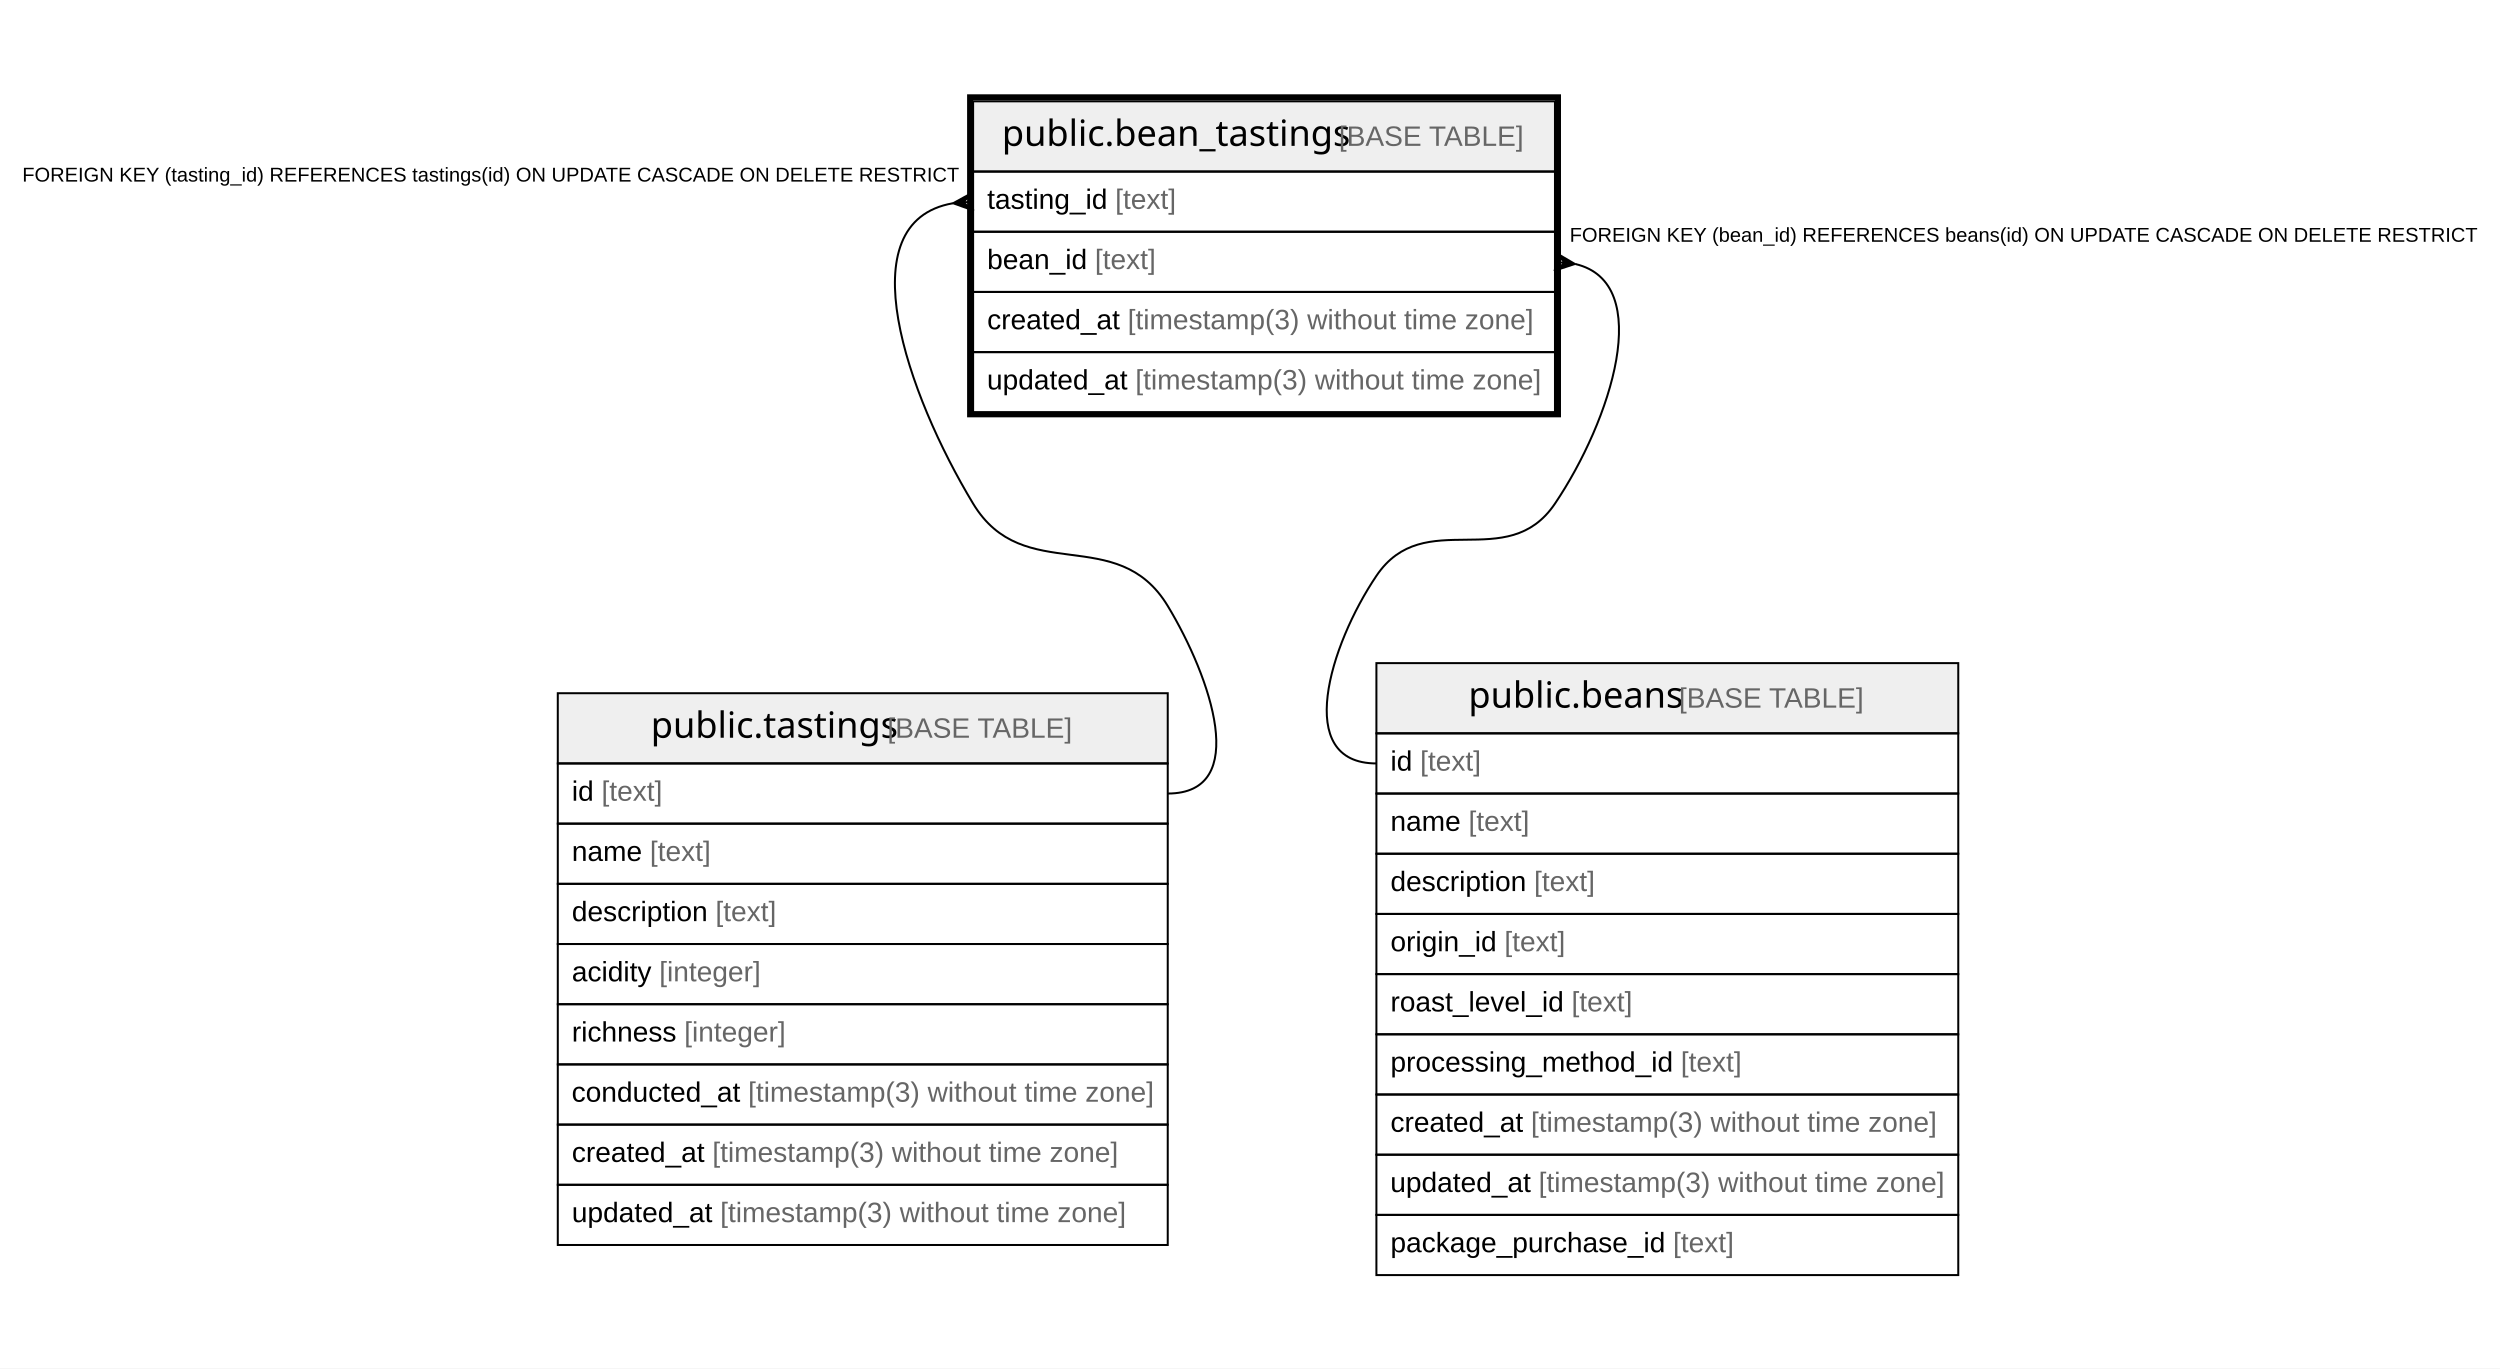
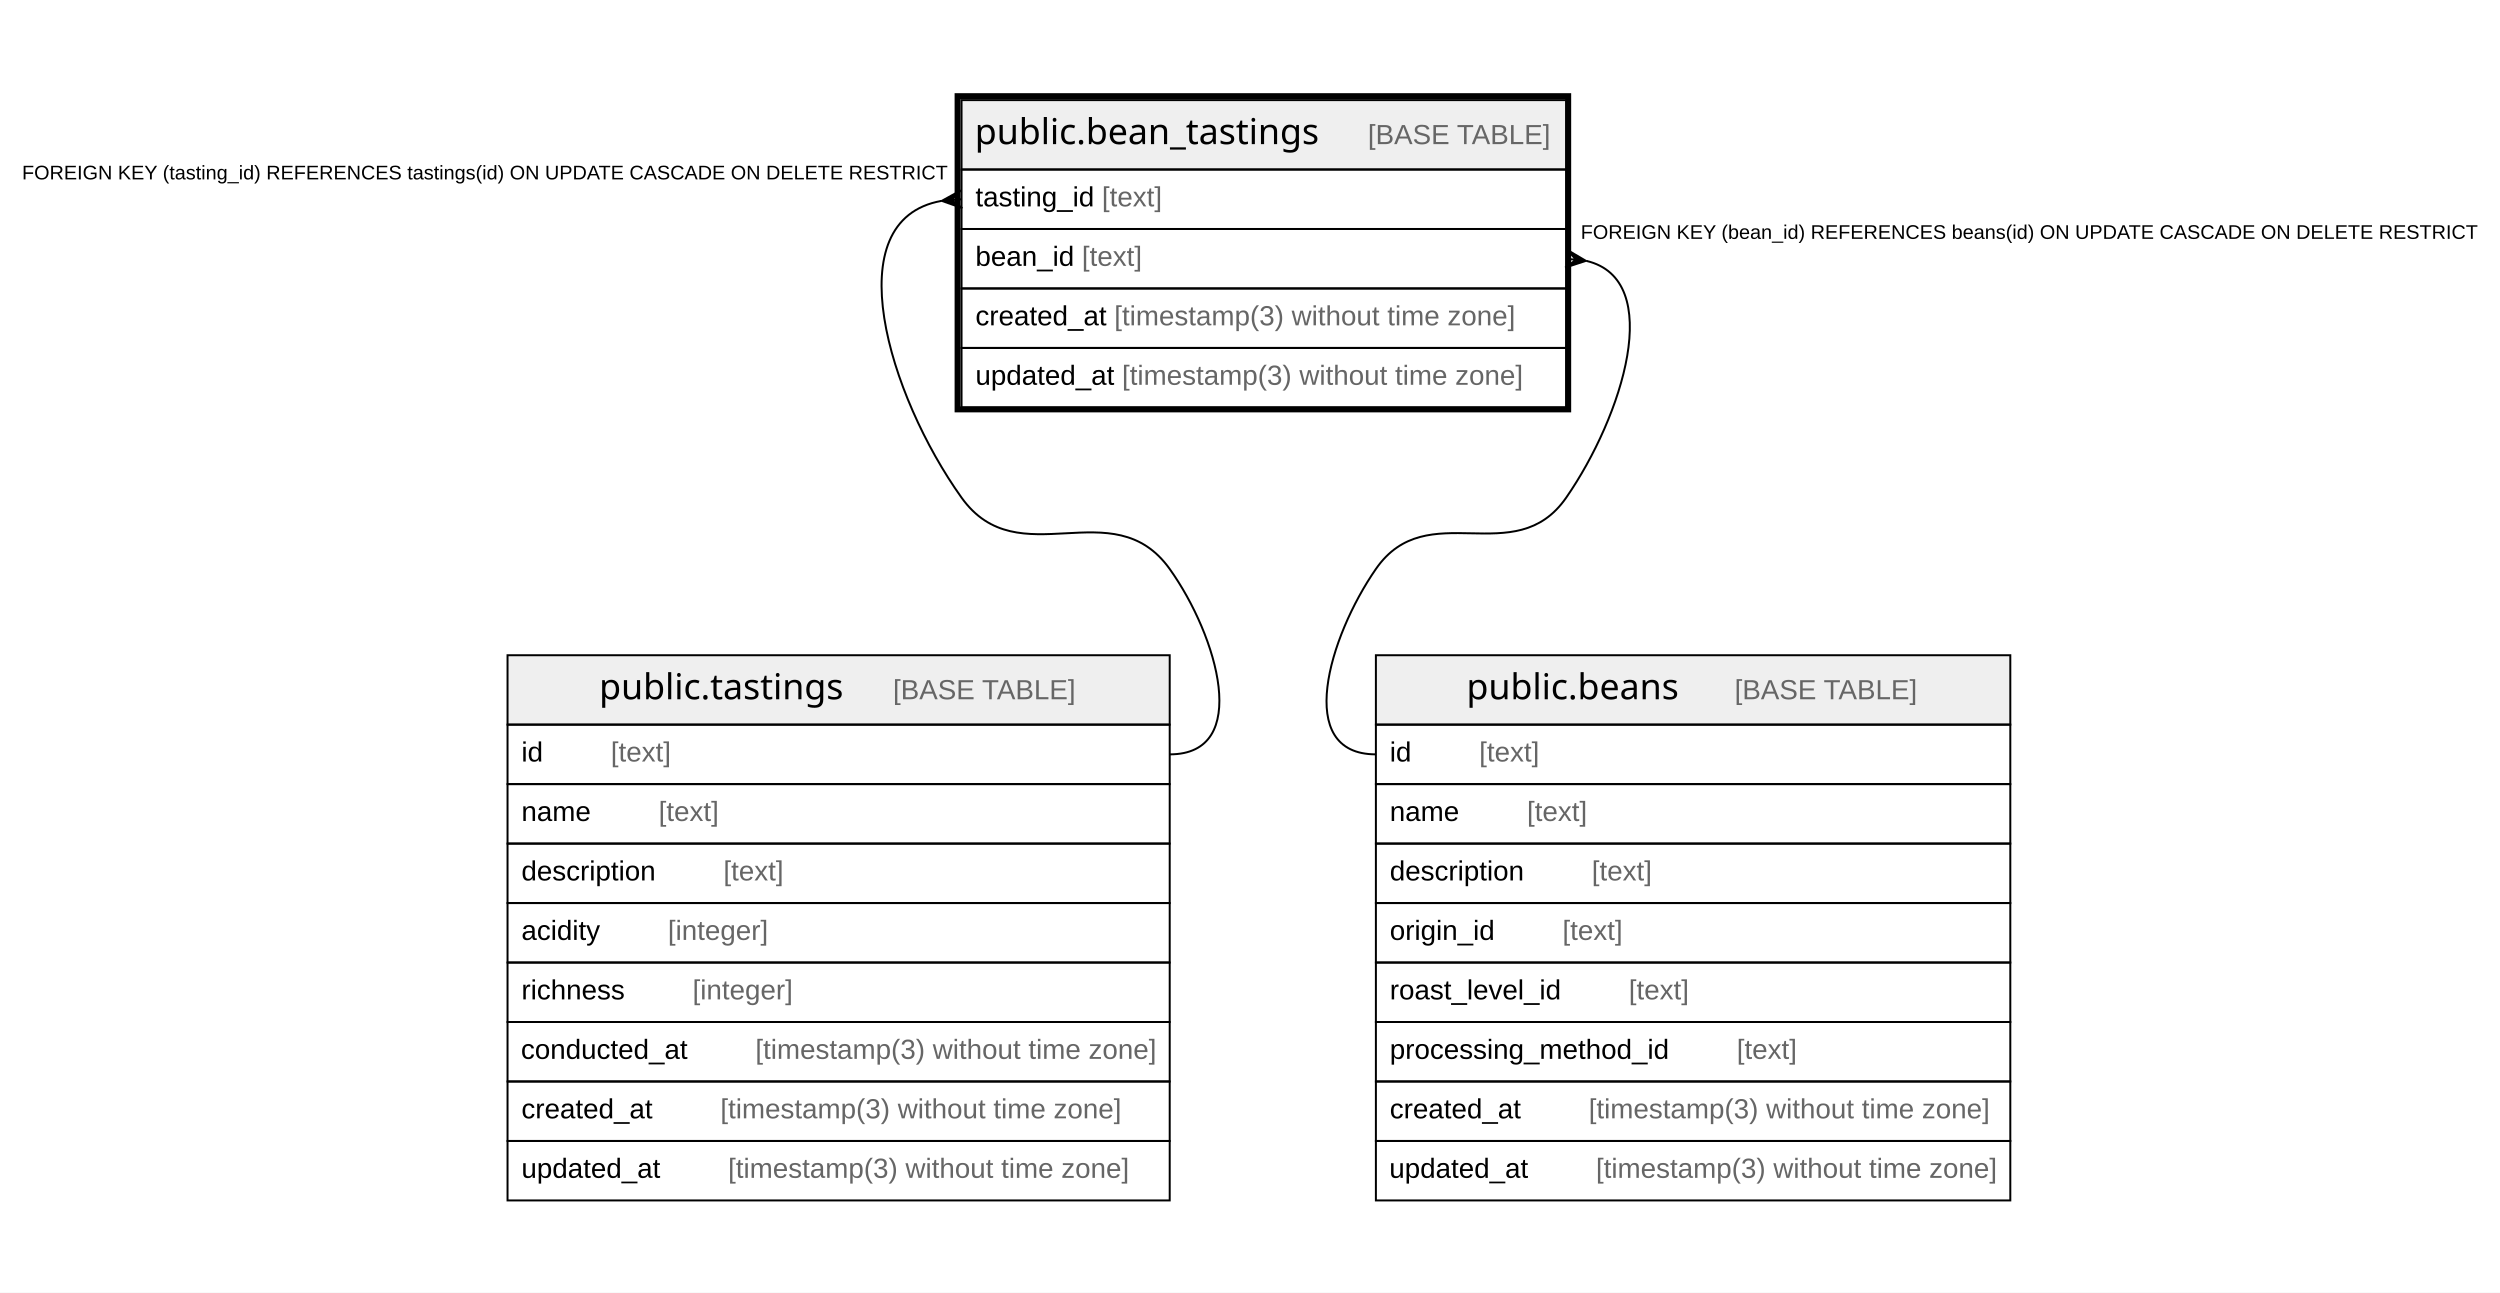
- <svg xmlns="http://www.w3.org/2000/svg" width="1246pt" height="682pt" viewBox="0.00 0.00 1246.00 682.00">
-   <g id="graph0" class="graph" transform="scale(1 1) rotate(0) translate(4 678)">
-     <polygon fill="#ffffff" stroke="transparent" points="-4,4 -4,-678 1242,-678 1242,4 -4,4" />
+ <svg xmlns="http://www.w3.org/2000/svg" width="1261pt" height="652pt" viewBox="0.00 0.00 1261.00 652.00">
+   <g id="graph0" class="graph" transform="scale(1 1) rotate(0) translate(4 648)">
+     <polygon fill="#ffffff" stroke="transparent" points="-4,4 -4,-648 1257,-648 1257,4 -4,4" />
    <g id="node1" class="node">
-       <polygon fill="#efefef" stroke="transparent" points="481,-592.5 481,-627.5 771,-627.5 771,-592.5 481,-592.5" />
-       <polygon fill="none" stroke="#000000" points="481,-592.5 481,-627.5 771,-627.5 771,-592.5 481,-592.5" />
-       <text text-anchor="start" x="495.344" y="-605.3" font-family="Arial Bold" font-size="18.00" fill="#000000">public.bean_tastings</text>
-       <text text-anchor="start" x="659.402" y="-605.3" font-family="Arial" font-size="14.00" fill="#000000"> </text>
-       <text text-anchor="start" x="663.292" y="-605.3" font-family="Arial" font-size="14.00" fill="#666666">[BASE TABLE]</text>
-       <polygon fill="none" stroke="#000000" points="481,-562.5 481,-592.5 771,-592.5 771,-562.5 481,-562.5" />
-       <text text-anchor="start" x="488" y="-573.9" font-family="Arial" font-size="14.00" fill="#000000">tasting_id </text>
-       <text text-anchor="start" x="551.798" y="-573.9" font-family="Arial" font-size="14.00" fill="#666666">[text]</text>
-       <polygon fill="none" stroke="#000000" points="481,-532.5 481,-562.5 771,-562.5 771,-532.5 481,-532.5" />
-       <text text-anchor="start" x="488" y="-543.9" font-family="Arial" font-size="14.00" fill="#000000">bean_id </text>
-       <text text-anchor="start" x="541.693" y="-543.9" font-family="Arial" font-size="14.00" fill="#666666">[text]</text>
-       <polygon fill="none" stroke="#000000" points="481,-502.5 481,-532.5 771,-532.5 771,-502.5 481,-502.5" />
-       <text text-anchor="start" x="488" y="-513.9" font-family="Arial" font-size="14.00" fill="#000000">created_at </text>
-       <text text-anchor="start" x="558.028" y="-513.9" font-family="Arial" font-size="14.00" fill="#666666">[timestamp(3) without time zone]</text>
-       <polygon fill="none" stroke="#000000" points="481,-472.5 481,-502.5 771,-502.5 771,-472.5 481,-472.5" />
-       <text text-anchor="start" x="487.912" y="-483.9" font-family="Arial" font-size="14.00" fill="#000000">updated_at </text>
-       <text text-anchor="start" x="561.844" y="-483.9" font-family="Arial" font-size="14.00" fill="#666666">[timestamp(3) without time zone]</text>
-       <polygon fill="none" stroke="#000000" stroke-width="3" points="479.5,-471.5 479.5,-629.5 772.5,-629.5 772.5,-471.5 479.5,-471.5" />
+       <polygon fill="#efefef" stroke="transparent" points="481,-562.5 481,-597.5 786,-597.5 786,-562.5 481,-562.5" />
+       <polygon fill="none" stroke="#000000" points="481,-562.5 481,-597.5 786,-597.5 786,-562.5 481,-562.5" />
+       <text text-anchor="start" x="487.687" y="-575.3" font-family="Arial Bold" font-size="18.00" fill="#000000">public.bean_tastings</text>
+       <text text-anchor="start" x="651.745" y="-575.3" font-family="Arial" font-size="14.00" fill="#000000">    </text>
+       <text text-anchor="start" x="685.949" y="-575.3" font-family="Arial" font-size="14.00" fill="#666666">[BASE TABLE]</text>
+       <polygon fill="none" stroke="#000000" points="481,-532.5 481,-562.5 786,-562.5 786,-532.5 481,-532.5" />
+       <text text-anchor="start" x="488" y="-543.9" font-family="Arial" font-size="14.00" fill="#000000">tasting_id </text>
+       <text text-anchor="start" x="551.798" y="-543.9" font-family="Arial" font-size="14.00" fill="#666666">[text]</text>
+       <polygon fill="none" stroke="#000000" points="481,-502.5 481,-532.5 786,-532.5 786,-502.5 481,-502.5" />
+       <text text-anchor="start" x="488" y="-513.9" font-family="Arial" font-size="14.00" fill="#000000">bean_id </text>
+       <text text-anchor="start" x="541.693" y="-513.9" font-family="Arial" font-size="14.00" fill="#666666">[text]</text>
+       <polygon fill="none" stroke="#000000" points="481,-472.5 481,-502.5 786,-502.5 786,-472.5 481,-472.5" />
+       <text text-anchor="start" x="488" y="-483.9" font-family="Arial" font-size="14.00" fill="#000000">created_at </text>
+       <text text-anchor="start" x="558.028" y="-483.9" font-family="Arial" font-size="14.00" fill="#666666">[timestamp(3) without time zone]</text>
+       <polygon fill="none" stroke="#000000" points="481,-442.5 481,-472.5 786,-472.5 786,-442.5 481,-442.5" />
+       <text text-anchor="start" x="488" y="-453.9" font-family="Arial" font-size="14.00" fill="#000000">updated_at </text>
+       <text text-anchor="start" x="561.933" y="-453.9" font-family="Arial" font-size="14.00" fill="#666666">[timestamp(3) without time zone]</text>
+       <polygon fill="none" stroke="#000000" stroke-width="3" points="479,-441.5 479,-599.5 787,-599.5 787,-441.5 479,-441.5" />
    </g>
    <g id="node2" class="node">
-       <polygon fill="#efefef" stroke="transparent" points="274,-297.5 274,-332.5 578,-332.5 578,-297.5 274,-297.5" />
-       <polygon fill="none" stroke="#000000" points="274,-297.5 274,-332.5 578,-332.5 578,-297.5 274,-297.5" />
-       <text text-anchor="start" x="320.36" y="-310.3" font-family="Arial Bold" font-size="18.00" fill="#000000">public.tastings</text>
-       <text text-anchor="start" x="434.386" y="-310.3" font-family="Arial" font-size="14.00" fill="#000000"> </text>
-       <text text-anchor="start" x="438.277" y="-310.3" font-family="Arial" font-size="14.00" fill="#666666">[BASE TABLE]</text>
-       <polygon fill="none" stroke="#000000" points="274,-267.5 274,-297.5 578,-297.5 578,-267.5 274,-267.5" />
-       <text text-anchor="start" x="281" y="-278.9" font-family="Arial" font-size="14.00" fill="#000000">id </text>
-       <text text-anchor="start" x="295.78" y="-278.9" font-family="Arial" font-size="14.00" fill="#666666">[text]</text>
-       <polygon fill="none" stroke="#000000" points="274,-237.5 274,-267.5 578,-267.5 578,-237.5 274,-237.5" />
-       <text text-anchor="start" x="281" y="-248.9" font-family="Arial" font-size="14.00" fill="#000000">name </text>
-       <text text-anchor="start" x="319.899" y="-248.9" font-family="Arial" font-size="14.00" fill="#666666">[text]</text>
-       <polygon fill="none" stroke="#000000" points="274,-207.5 274,-237.5 578,-237.5 578,-207.5 274,-207.5" />
-       <text text-anchor="start" x="281" y="-218.9" font-family="Arial" font-size="14.00" fill="#000000">description </text>
-       <text text-anchor="start" x="352.568" y="-218.9" font-family="Arial" font-size="14.00" fill="#666666">[text]</text>
-       <polygon fill="none" stroke="#000000" points="274,-177.5 274,-207.5 578,-207.5 578,-177.5 274,-177.5" />
-       <text text-anchor="start" x="281" y="-188.9" font-family="Arial" font-size="14.00" fill="#000000">acidity </text>
-       <text text-anchor="start" x="324.56" y="-188.9" font-family="Arial" font-size="14.00" fill="#666666">[integer]</text>
-       <polygon fill="none" stroke="#000000" points="274,-147.5 274,-177.5 578,-177.5 578,-147.5 274,-147.5" />
-       <text text-anchor="start" x="281" y="-158.9" font-family="Arial" font-size="14.00" fill="#000000">richness </text>
-       <text text-anchor="start" x="337.006" y="-158.9" font-family="Arial" font-size="14.00" fill="#666666">[integer]</text>
-       <polygon fill="none" stroke="#000000" points="274,-117.5 274,-147.5 578,-147.5 578,-117.5 274,-117.5" />
-       <text text-anchor="start" x="280.912" y="-128.9" font-family="Arial" font-size="14.00" fill="#000000">conducted_at </text>
-       <text text-anchor="start" x="368.844" y="-128.9" font-family="Arial" font-size="14.00" fill="#666666">[timestamp(3) without time zone]</text>
-       <polygon fill="none" stroke="#000000" points="274,-87.5 274,-117.5 578,-117.5 578,-87.5 274,-87.5" />
-       <text text-anchor="start" x="281" y="-98.9" font-family="Arial" font-size="14.00" fill="#000000">created_at </text>
-       <text text-anchor="start" x="351.028" y="-98.9" font-family="Arial" font-size="14.00" fill="#666666">[timestamp(3) without time zone]</text>
-       <polygon fill="none" stroke="#000000" points="274,-57.5 274,-87.5 578,-87.5 578,-57.5 274,-57.5" />
-       <text text-anchor="start" x="281" y="-68.9" font-family="Arial" font-size="14.00" fill="#000000">updated_at </text>
-       <text text-anchor="start" x="354.933" y="-68.9" font-family="Arial" font-size="14.00" fill="#666666">[timestamp(3) without time zone]</text>
+       <polygon fill="#efefef" stroke="transparent" points="252,-282.5 252,-317.5 586,-317.5 586,-282.5 252,-282.5" />
+       <polygon fill="none" stroke="#000000" points="252,-282.5 252,-317.5 586,-317.5 586,-282.5 252,-282.5" />
+       <text text-anchor="start" x="298.203" y="-295.3" font-family="Arial Bold" font-size="18.00" fill="#000000">public.tastings</text>
+       <text text-anchor="start" x="412.229" y="-295.3" font-family="Arial" font-size="14.00" fill="#000000">    </text>
+       <text text-anchor="start" x="446.434" y="-295.3" font-family="Arial" font-size="14.00" fill="#666666">[BASE TABLE]</text>
+       <polygon fill="none" stroke="#000000" points="252,-252.5 252,-282.5 586,-282.5 586,-252.5 252,-252.5" />
+       <text text-anchor="start" x="259" y="-263.9" font-family="Arial" font-size="14.00" fill="#000000">id    </text>
+       <text text-anchor="start" x="304.094" y="-263.9" font-family="Arial" font-size="14.00" fill="#666666">[text]</text>
+       <polygon fill="none" stroke="#000000" points="252,-222.5 252,-252.5 586,-252.5 586,-222.5 252,-222.5" />
+       <text text-anchor="start" x="259" y="-233.9" font-family="Arial" font-size="14.00" fill="#000000">name    </text>
+       <text text-anchor="start" x="328.213" y="-233.9" font-family="Arial" font-size="14.00" fill="#666666">[text]</text>
+       <polygon fill="none" stroke="#000000" points="252,-192.5 252,-222.5 586,-222.5 586,-192.5 252,-192.5" />
+       <text text-anchor="start" x="259" y="-203.9" font-family="Arial" font-size="14.00" fill="#000000">description    </text>
+       <text text-anchor="start" x="360.882" y="-203.9" font-family="Arial" font-size="14.00" fill="#666666">[text]</text>
+       <polygon fill="none" stroke="#000000" points="252,-162.5 252,-192.5 586,-192.5 586,-162.5 252,-162.5" />
+       <text text-anchor="start" x="259" y="-173.9" font-family="Arial" font-size="14.00" fill="#000000">acidity    </text>
+       <text text-anchor="start" x="332.874" y="-173.9" font-family="Arial" font-size="14.00" fill="#666666">[integer]</text>
+       <polygon fill="none" stroke="#000000" points="252,-132.5 252,-162.5 586,-162.5 586,-132.5 252,-132.5" />
+       <text text-anchor="start" x="259" y="-143.9" font-family="Arial" font-size="14.00" fill="#000000">richness    </text>
+       <text text-anchor="start" x="345.32" y="-143.9" font-family="Arial" font-size="14.00" fill="#666666">[integer]</text>
+       <polygon fill="none" stroke="#000000" points="252,-102.5 252,-132.5 586,-132.5 586,-102.5 252,-102.5" />
+       <text text-anchor="start" x="258.755" y="-113.9" font-family="Arial" font-size="14.00" fill="#000000">conducted_at    </text>
+       <text text-anchor="start" x="377.001" y="-113.9" font-family="Arial" font-size="14.00" fill="#666666">[timestamp(3) without time zone]</text>
+       <polygon fill="none" stroke="#000000" points="252,-72.5 252,-102.5 586,-102.5 586,-72.5 252,-72.5" />
+       <text text-anchor="start" x="259" y="-83.9" font-family="Arial" font-size="14.00" fill="#000000">created_at    </text>
+       <text text-anchor="start" x="359.342" y="-83.9" font-family="Arial" font-size="14.00" fill="#666666">[timestamp(3) without time zone]</text>
+       <polygon fill="none" stroke="#000000" points="252,-42.5 252,-72.5 586,-72.5 586,-42.5 252,-42.5" />
+       <text text-anchor="start" x="259" y="-53.9" font-family="Arial" font-size="14.00" fill="#000000">updated_at    </text>
+       <text text-anchor="start" x="363.247" y="-53.9" font-family="Arial" font-size="14.00" fill="#666666">[timestamp(3) without time zone]</text>
    </g>
    <g id="edge1" class="edge">
-       <path fill="none" stroke="#000000" d="M470.9,-576.684C417.651,-567.409 448.308,-481.124 481,-427 506.183,-385.308 552.817,-417.692 578,-376 599.485,-340.43 619.556,-282.5 578,-282.5" />
-       <polygon fill="#000000" stroke="#000000" points="471.032,-576.695 480.638,-581.985 476.016,-577.098 481,-577.5 481,-577.5 481,-577.5 476.016,-577.098 481.362,-573.015 471.032,-576.695 471.032,-576.695" />
-       <text text-anchor="start" x="7.106" y="-587.5" font-family="Arial" font-size="10.00" fill="#000000">FOREIGN KEY (tasting_id) REFERENCES tastings(id) ON UPDATE CASCADE ON DELETE RESTRICT</text>
+       <path fill="none" stroke="#000000" d="M470.864,-546.661C417.207,-537.117 444.248,-448.453 481,-397 509.674,-356.856 557.326,-401.144 586,-361 610.154,-327.185 627.556,-267.5 586,-267.5" />
+       <polygon fill="#000000" stroke="#000000" points="471.034,-546.675 480.629,-551.985 476.017,-547.087 481,-547.5 481,-547.5 481,-547.5 476.017,-547.087 481.371,-543.015 471.034,-546.675 471.034,-546.675" />
+       <text text-anchor="start" x="7.106" y="-557.5" font-family="Arial" font-size="10.00" fill="#000000">FOREIGN KEY (tasting_id) REFERENCES tastings(id) ON UPDATE CASCADE ON DELETE RESTRICT</text>
    </g>
    <g id="node3" class="node">
-       <polygon fill="#efefef" stroke="transparent" points="682,-312.5 682,-347.5 972,-347.5 972,-312.5 682,-312.5" />
-       <polygon fill="none" stroke="#000000" points="682,-312.5 682,-347.5 972,-347.5 972,-312.5 682,-312.5" />
-       <text text-anchor="start" x="727.856" y="-325.3" font-family="Arial Bold" font-size="18.00" fill="#000000">public.beans</text>
-       <text text-anchor="start" x="828.89" y="-325.3" font-family="Arial" font-size="14.00" fill="#000000"> </text>
-       <text text-anchor="start" x="832.781" y="-325.3" font-family="Arial" font-size="14.00" fill="#666666">[BASE TABLE]</text>
-       <polygon fill="none" stroke="#000000" points="682,-282.5 682,-312.5 972,-312.5 972,-282.5 682,-282.5" />
-       <text text-anchor="start" x="689" y="-293.9" font-family="Arial" font-size="14.00" fill="#000000">id </text>
-       <text text-anchor="start" x="703.78" y="-293.9" font-family="Arial" font-size="14.00" fill="#666666">[text]</text>
-       <polygon fill="none" stroke="#000000" points="682,-252.5 682,-282.5 972,-282.5 972,-252.5 682,-252.5" />
-       <text text-anchor="start" x="689" y="-263.9" font-family="Arial" font-size="14.00" fill="#000000">name </text>
-       <text text-anchor="start" x="727.899" y="-263.9" font-family="Arial" font-size="14.00" fill="#666666">[text]</text>
-       <polygon fill="none" stroke="#000000" points="682,-222.5 682,-252.5 972,-252.5 972,-222.5 682,-222.5" />
-       <text text-anchor="start" x="689" y="-233.9" font-family="Arial" font-size="14.00" fill="#000000">description </text>
-       <text text-anchor="start" x="760.568" y="-233.9" font-family="Arial" font-size="14.00" fill="#666666">[text]</text>
-       <polygon fill="none" stroke="#000000" points="682,-192.5 682,-222.5 972,-222.5 972,-192.5 682,-192.5" />
-       <text text-anchor="start" x="689" y="-203.9" font-family="Arial" font-size="14.00" fill="#000000">origin_id </text>
-       <text text-anchor="start" x="745.784" y="-203.9" font-family="Arial" font-size="14.00" fill="#666666">[text]</text>
-       <polygon fill="none" stroke="#000000" points="682,-162.5 682,-192.5 972,-192.5 972,-162.5 682,-162.5" />
-       <text text-anchor="start" x="689" y="-173.9" font-family="Arial" font-size="14.00" fill="#000000">roast_level_id </text>
-       <text text-anchor="start" x="779.24" y="-173.9" font-family="Arial" font-size="14.00" fill="#666666">[text]</text>
-       <polygon fill="none" stroke="#000000" points="682,-132.5 682,-162.5 972,-162.5 972,-132.5 682,-132.5" />
-       <text text-anchor="start" x="689" y="-143.9" font-family="Arial" font-size="14.00" fill="#000000">processing_method_id </text>
-       <text text-anchor="start" x="833.707" y="-143.9" font-family="Arial" font-size="14.00" fill="#666666">[text]</text>
-       <polygon fill="none" stroke="#000000" points="682,-102.5 682,-132.5 972,-132.5 972,-102.5 682,-102.5" />
-       <text text-anchor="start" x="689" y="-113.9" font-family="Arial" font-size="14.00" fill="#000000">created_at </text>
-       <text text-anchor="start" x="759.028" y="-113.9" font-family="Arial" font-size="14.00" fill="#666666">[timestamp(3) without time zone]</text>
-       <polygon fill="none" stroke="#000000" points="682,-72.5 682,-102.5 972,-102.5 972,-72.5 682,-72.5" />
-       <text text-anchor="start" x="688.912" y="-83.9" font-family="Arial" font-size="14.00" fill="#000000">updated_at </text>
-       <text text-anchor="start" x="762.844" y="-83.9" font-family="Arial" font-size="14.00" fill="#666666">[timestamp(3) without time zone]</text>
-       <polygon fill="none" stroke="#000000" points="682,-42.5 682,-72.5 972,-72.5 972,-42.5 682,-42.5" />
-       <text text-anchor="start" x="689" y="-53.9" font-family="Arial" font-size="14.00" fill="#000000">package_purchase_id </text>
-       <text text-anchor="start" x="829.832" y="-53.9" font-family="Arial" font-size="14.00" fill="#666666">[text]</text>
+       <polygon fill="#efefef" stroke="transparent" points="690,-282.5 690,-317.5 1010,-317.5 1010,-282.5 690,-282.5" />
+       <polygon fill="none" stroke="#000000" points="690,-282.5 690,-317.5 1010,-317.5 1010,-282.5 690,-282.5" />
+       <text text-anchor="start" x="735.699" y="-295.3" font-family="Arial Bold" font-size="18.00" fill="#000000">public.beans</text>
+       <text text-anchor="start" x="836.733" y="-295.3" font-family="Arial" font-size="14.00" fill="#000000">    </text>
+       <text text-anchor="start" x="870.938" y="-295.3" font-family="Arial" font-size="14.00" fill="#666666">[BASE TABLE]</text>
+       <polygon fill="none" stroke="#000000" points="690,-252.5 690,-282.5 1010,-282.5 1010,-252.5 690,-252.5" />
+       <text text-anchor="start" x="697" y="-263.9" font-family="Arial" font-size="14.00" fill="#000000">id    </text>
+       <text text-anchor="start" x="742.094" y="-263.9" font-family="Arial" font-size="14.00" fill="#666666">[text]</text>
+       <polygon fill="none" stroke="#000000" points="690,-222.5 690,-252.5 1010,-252.5 1010,-222.5 690,-222.5" />
+       <text text-anchor="start" x="697" y="-233.9" font-family="Arial" font-size="14.00" fill="#000000">name    </text>
+       <text text-anchor="start" x="766.213" y="-233.9" font-family="Arial" font-size="14.00" fill="#666666">[text]</text>
+       <polygon fill="none" stroke="#000000" points="690,-192.5 690,-222.5 1010,-222.5 1010,-192.5 690,-192.5" />
+       <text text-anchor="start" x="697" y="-203.9" font-family="Arial" font-size="14.00" fill="#000000">description    </text>
+       <text text-anchor="start" x="798.882" y="-203.9" font-family="Arial" font-size="14.00" fill="#666666">[text]</text>
+       <polygon fill="none" stroke="#000000" points="690,-162.5 690,-192.5 1010,-192.5 1010,-162.5 690,-162.5" />
+       <text text-anchor="start" x="697" y="-173.9" font-family="Arial" font-size="14.00" fill="#000000">origin_id    </text>
+       <text text-anchor="start" x="784.098" y="-173.9" font-family="Arial" font-size="14.00" fill="#666666">[text]</text>
+       <polygon fill="none" stroke="#000000" points="690,-132.5 690,-162.5 1010,-162.5 1010,-132.5 690,-132.5" />
+       <text text-anchor="start" x="697" y="-143.9" font-family="Arial" font-size="14.00" fill="#000000">roast_level_id    </text>
+       <text text-anchor="start" x="817.554" y="-143.9" font-family="Arial" font-size="14.00" fill="#666666">[text]</text>
+       <polygon fill="none" stroke="#000000" points="690,-102.5 690,-132.5 1010,-132.5 1010,-102.5 690,-102.5" />
+       <text text-anchor="start" x="697" y="-113.9" font-family="Arial" font-size="14.00" fill="#000000">processing_method_id    </text>
+       <text text-anchor="start" x="872.021" y="-113.9" font-family="Arial" font-size="14.00" fill="#666666">[text]</text>
+       <polygon fill="none" stroke="#000000" points="690,-72.5 690,-102.5 1010,-102.5 1010,-72.5 690,-72.5" />
+       <text text-anchor="start" x="697" y="-83.9" font-family="Arial" font-size="14.00" fill="#000000">created_at    </text>
+       <text text-anchor="start" x="797.342" y="-83.9" font-family="Arial" font-size="14.00" fill="#666666">[timestamp(3) without time zone]</text>
+       <polygon fill="none" stroke="#000000" points="690,-42.5 690,-72.5 1010,-72.5 1010,-42.5 690,-42.5" />
+       <text text-anchor="start" x="696.755" y="-53.9" font-family="Arial" font-size="14.00" fill="#000000">updated_at    </text>
+       <text text-anchor="start" x="801.001" y="-53.9" font-family="Arial" font-size="14.00" fill="#666666">[timestamp(3) without time zone]</text>
    </g>
    <g id="edge2" class="edge">
-       <path fill="none" stroke="#000000" d="M781.177,-546.409C821.203,-536.956 798.834,-468.283 771,-427 747.147,-391.621 705.853,-426.379 682,-391 658.769,-356.544 640.444,-297.5 682,-297.5" />
-       <polygon fill="#000000" stroke="#000000" points="780.943,-546.434 770.52,-543.026 775.971,-546.967 771,-547.5 771,-547.5 771,-547.5 775.971,-546.967 771.48,-551.974 780.943,-546.434 780.943,-546.434" />
-       <text text-anchor="start" x="778.324" y="-557.5" font-family="Arial" font-size="10.00" fill="#000000">FOREIGN KEY (bean_id) REFERENCES beans(id) ON UPDATE CASCADE ON DELETE RESTRICT</text>
+       <path fill="none" stroke="#000000" d="M796.185,-516.404C836.277,-506.905 814.36,-437.924 786,-397 760.045,-359.546 715.955,-398.454 690,-361 666.33,-326.844 648.444,-267.5 690,-267.5" />
+       <polygon fill="#000000" stroke="#000000" points="795.942,-516.429 785.518,-513.026 790.971,-516.965 786,-517.5 786,-517.5 786,-517.5 790.971,-516.965 786.482,-521.974 795.942,-516.429 795.942,-516.429" />
+       <text text-anchor="start" x="793.324" y="-527.5" font-family="Arial" font-size="10.00" fill="#000000">FOREIGN KEY (bean_id) REFERENCES beans(id) ON UPDATE CASCADE ON DELETE RESTRICT</text>
    </g>
  </g>
</svg>
